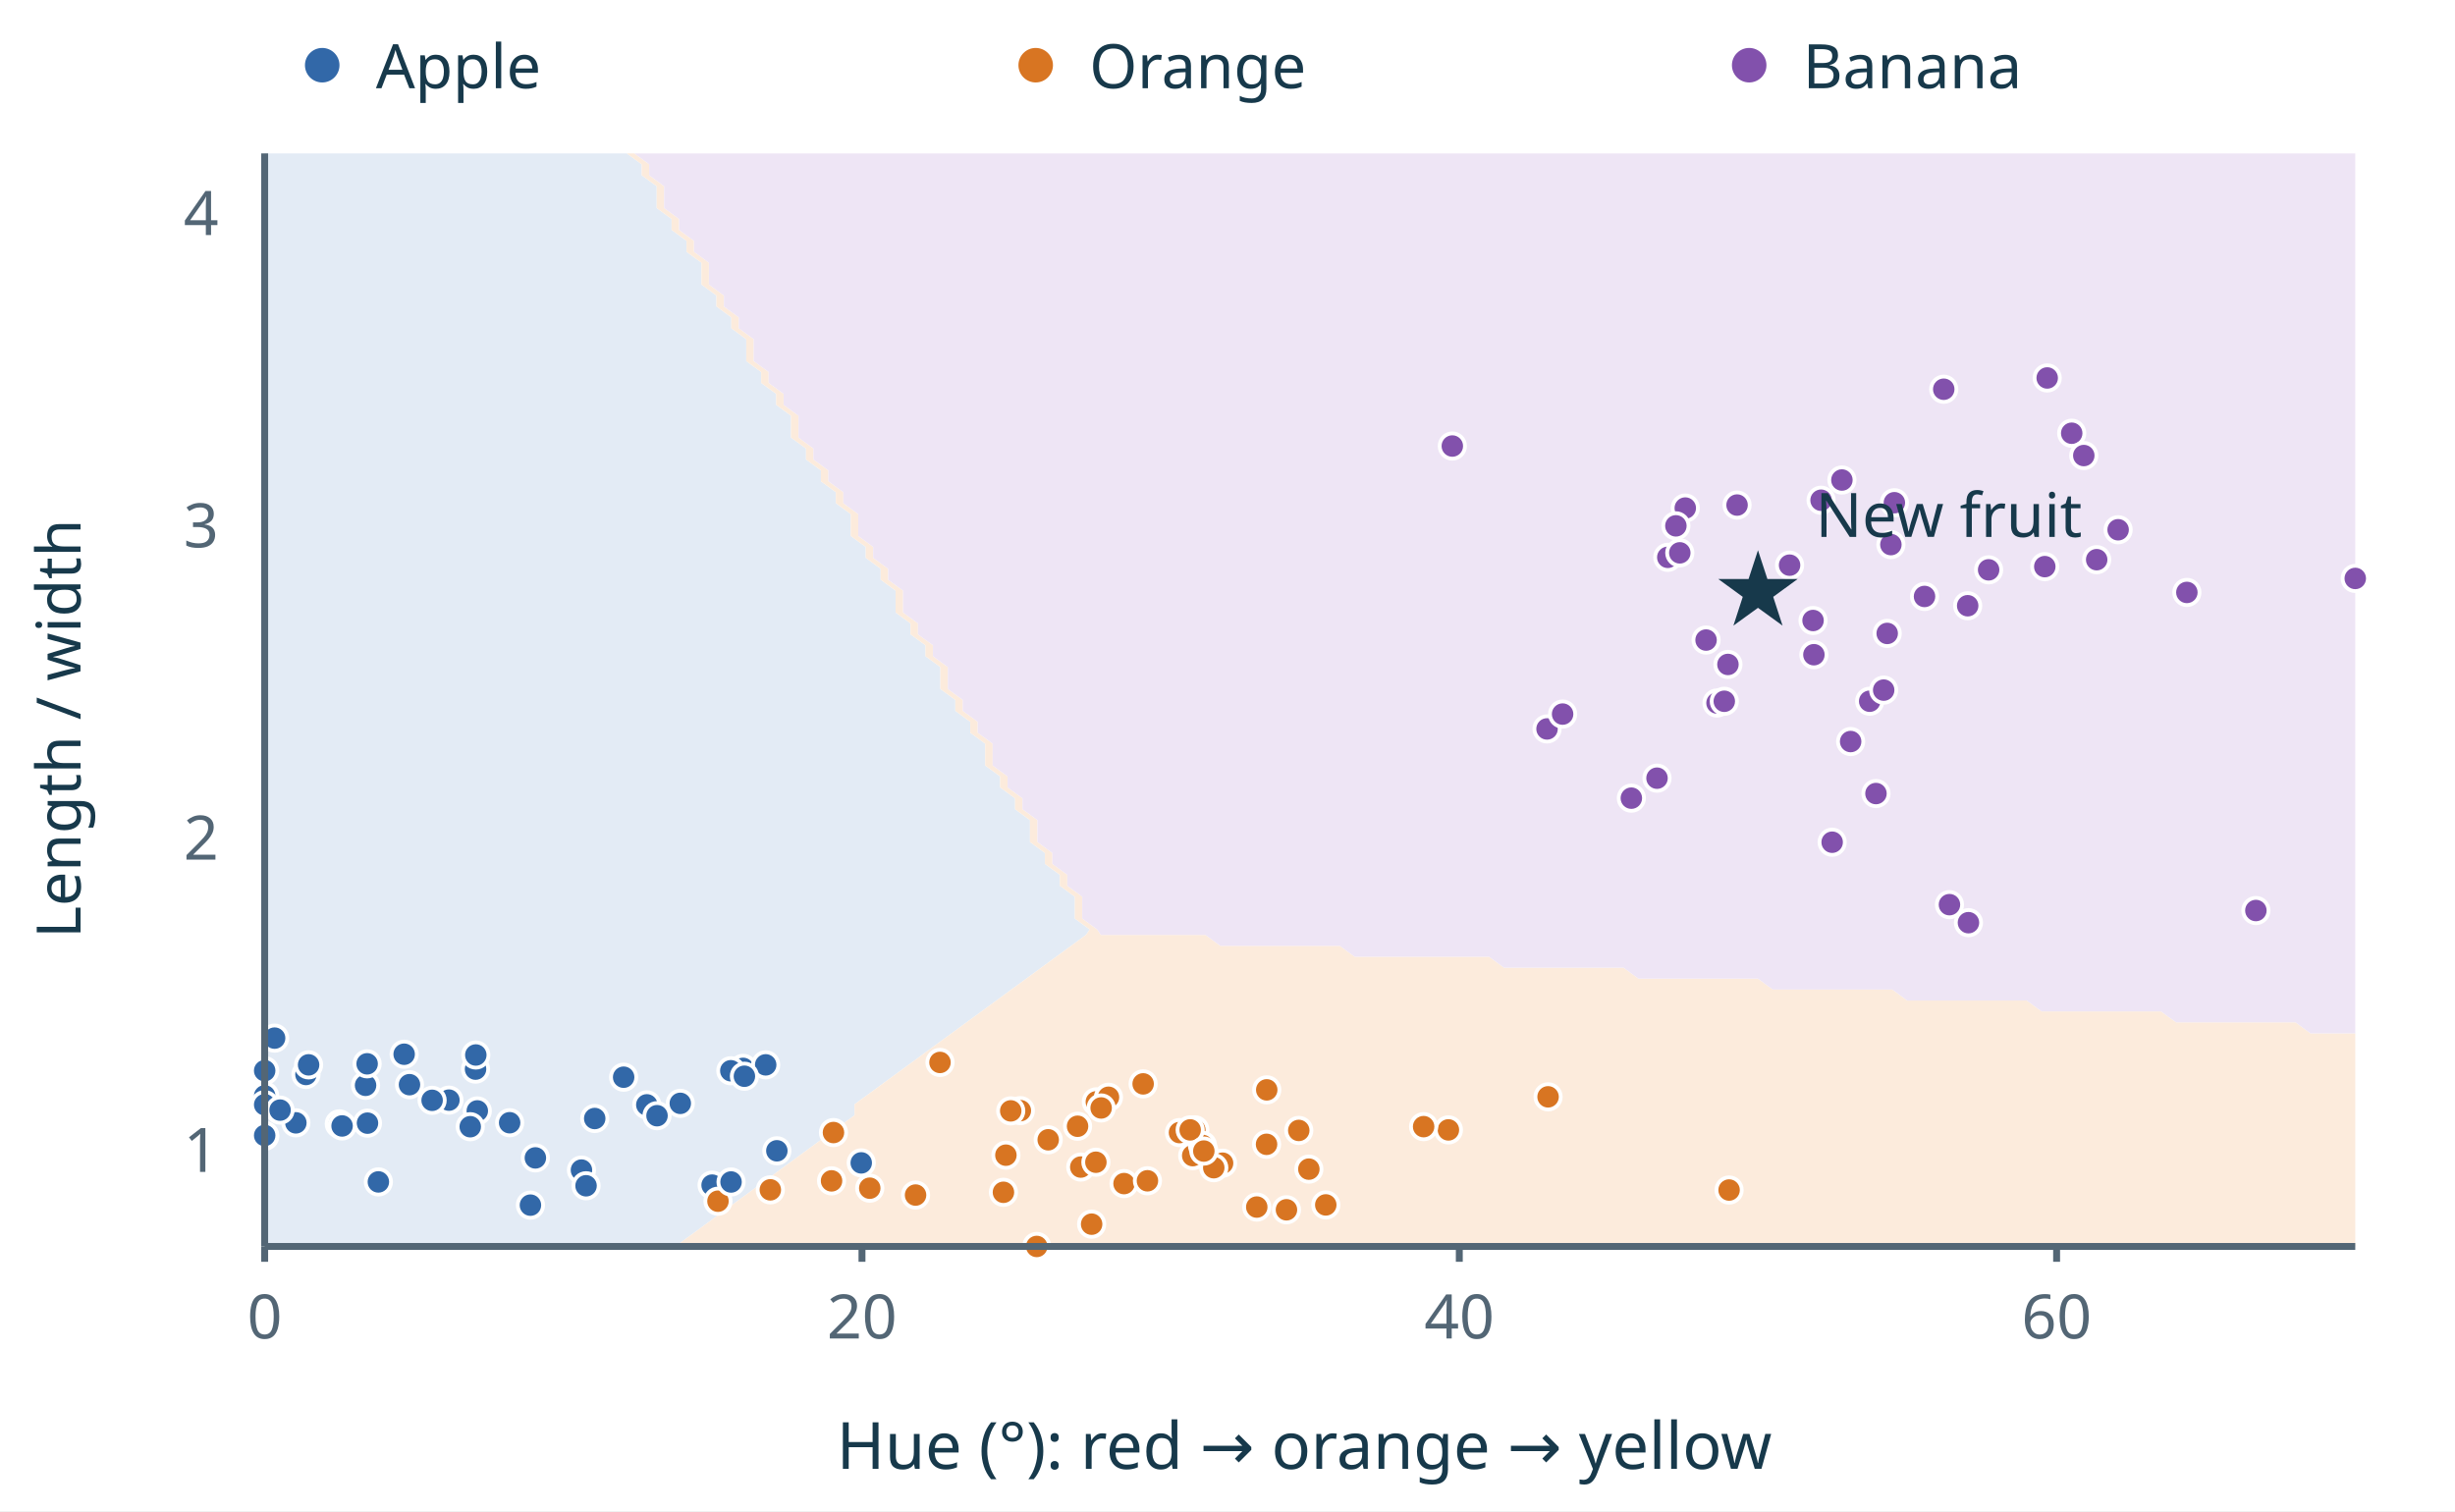
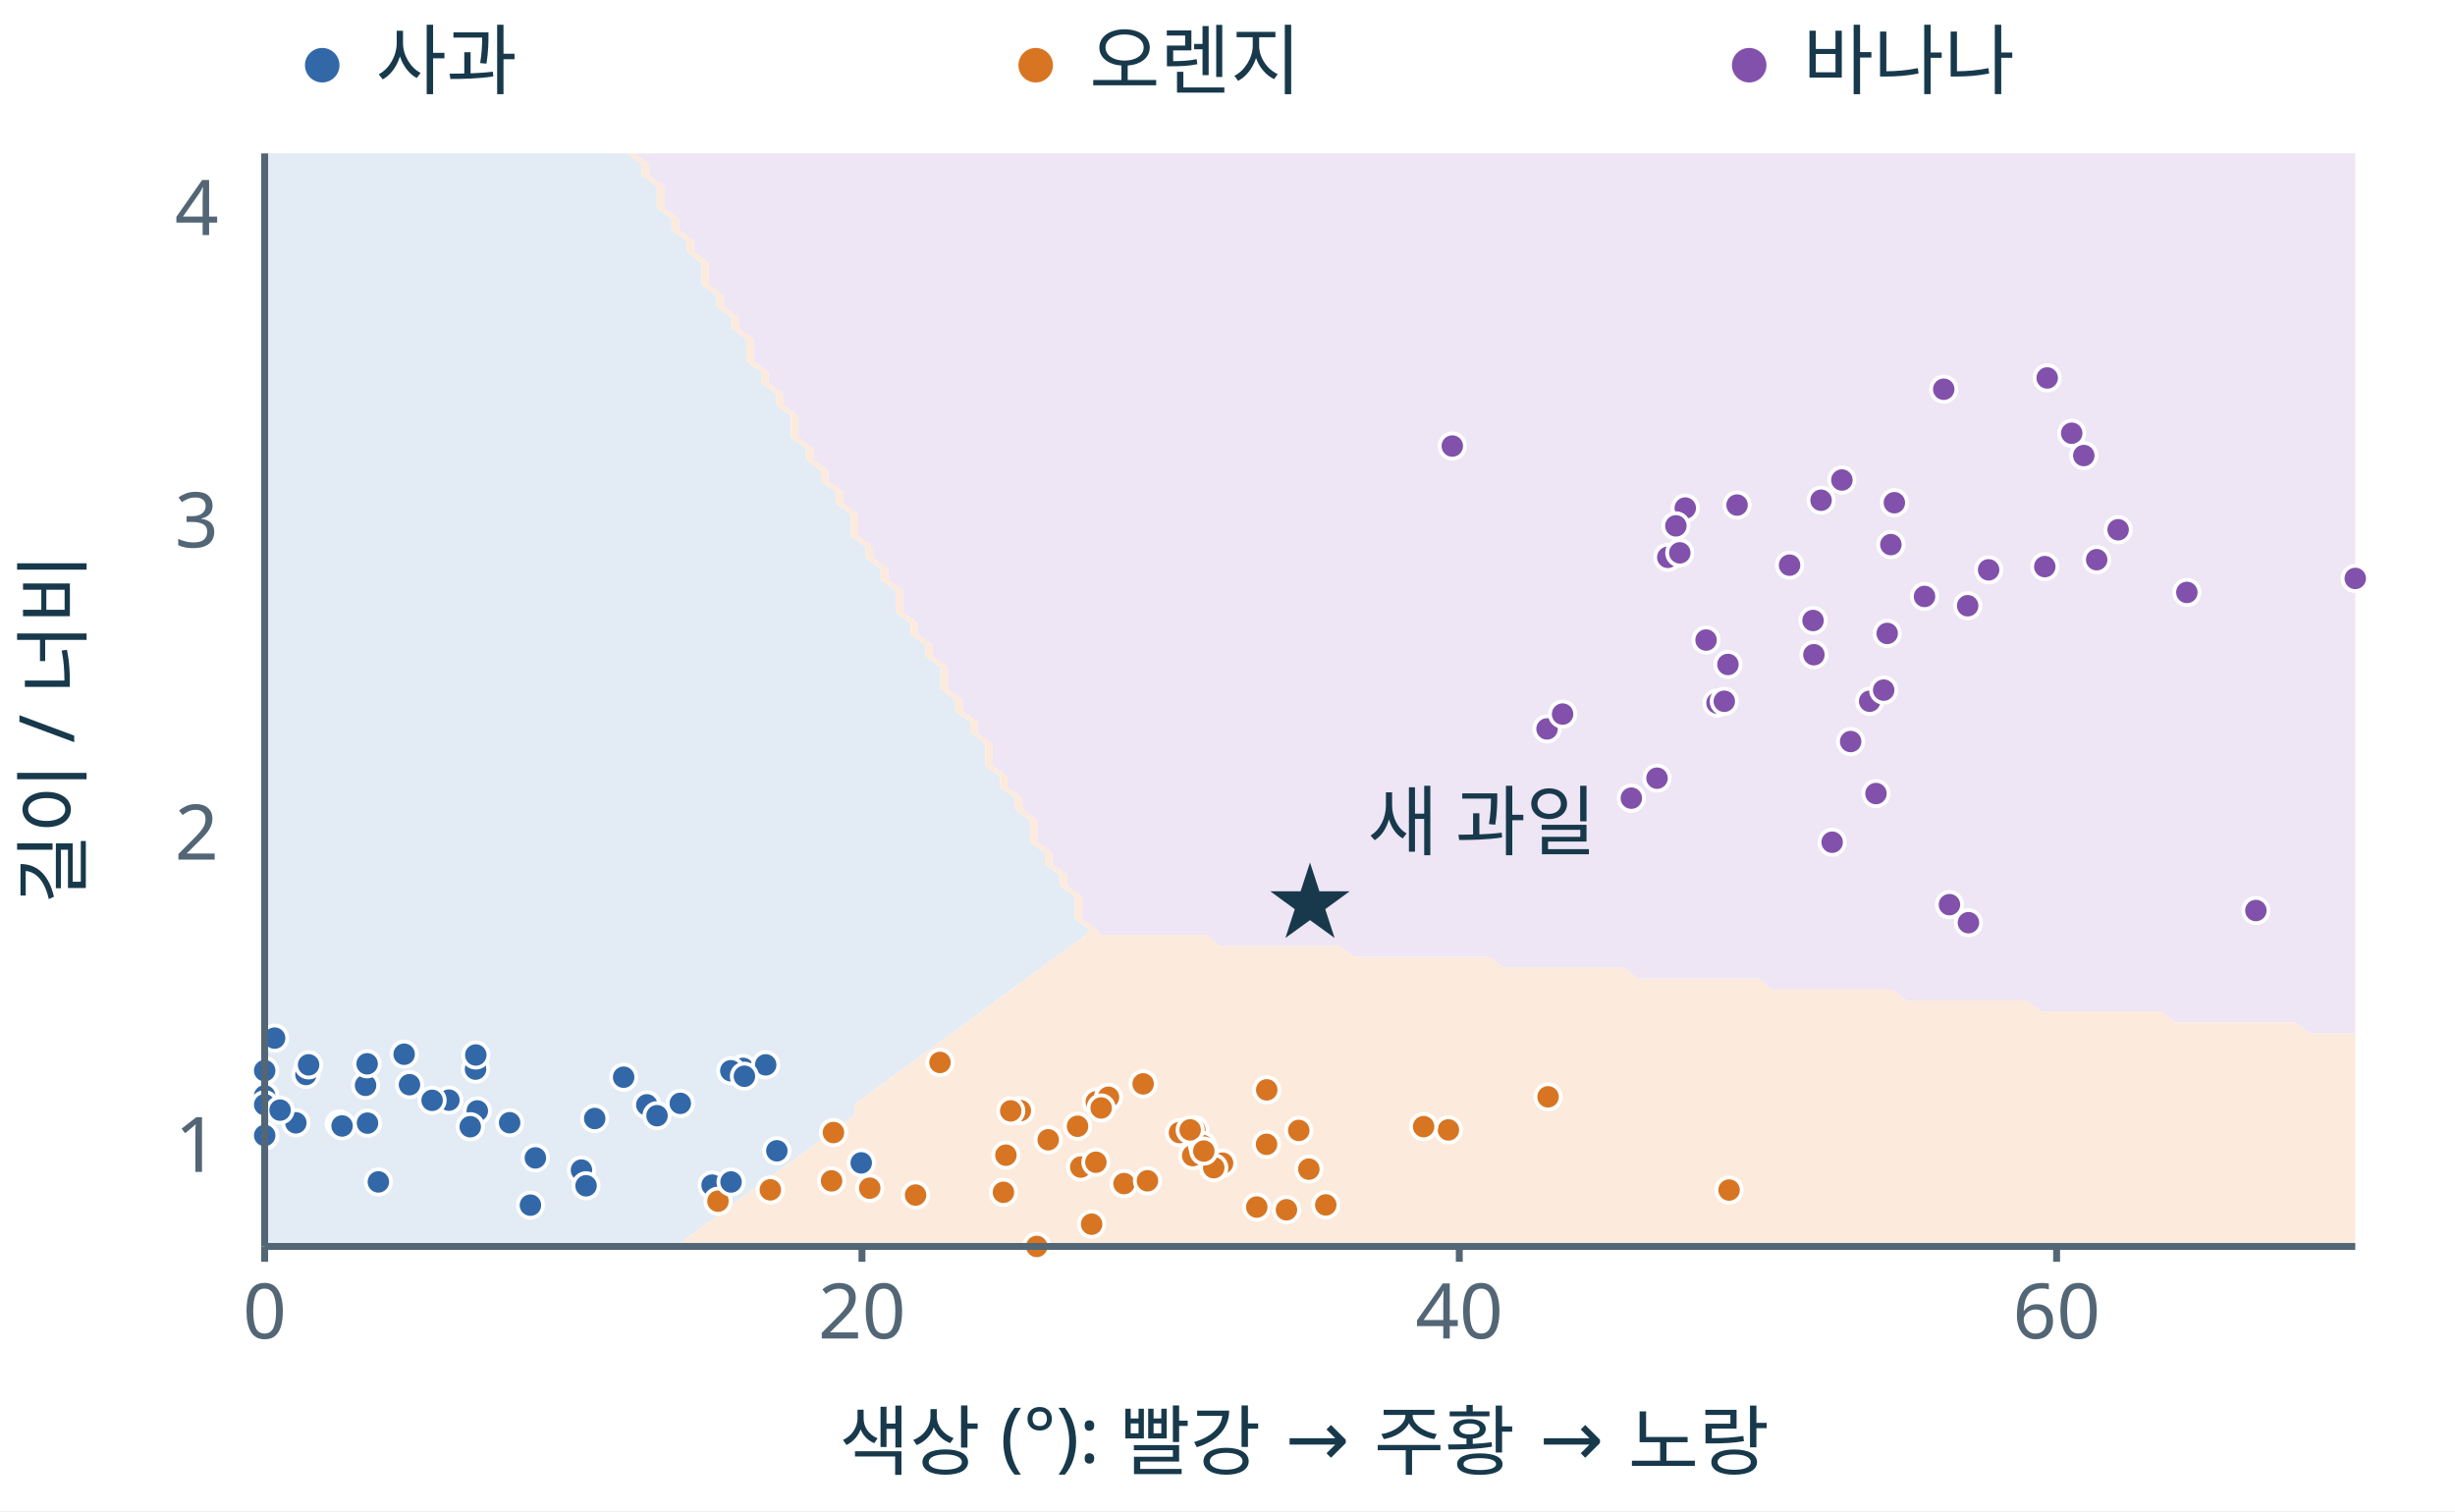
<svg xmlns="http://www.w3.org/2000/svg" width="640" height="394" viewBox="0 0 640 394">
-   <style>text{font-family:sans-serif;font-size:16px;fill:#17394b}</style>
+   <style>text{font-family:sans-serif;font-size:20px;fill:#17394b}</style>
  <defs>
    <marker id="arrow" markerWidth="7" markerHeight="7" refX="6" refY="3" orient="auto">
      <path d="M0 0L6 3L0 6" fill="none" stroke="#536675" />
    </marker>
  </defs>
  <rect width="640" height="394" fill="white" />
  <polygon points="72.89,325.00 76.79,325.00 80.68,325.00 84.57,325.00 88.46,325.00 92.36,325.00 96.25,325.00 100.14,325.00 104.04,325.00 107.93,325.00 111.82,325.00 115.71,325.00 119.61,325.00 123.50,325.00 127.39,325.00 131.29,325.00 135.18,325.00 139.07,325.00 142.96,325.00 146.86,325.00 150.75,325.00 154.64,325.00 158.54,325.00 162.43,325.00 166.32,325.00 170.21,325.00 174.11,325.00 176.05,325.00 178.00,323.57 179.95,322.15 181.89,320.73 183.84,319.30 185.79,317.88 187.73,316.45 189.68,315.02 191.62,313.60 193.57,312.18 195.52,310.75 197.46,309.32 199.41,307.90 201.36,306.48 203.30,305.05 205.25,303.62 207.20,302.20 209.14,300.77 211.09,299.35 213.04,297.92 214.98,296.50 216.93,295.07 218.88,293.65 220.82,292.23 222.77,290.80 222.77,287.95 224.71,286.52 226.66,285.10 228.61,283.68 230.55,282.25 232.50,280.82 234.45,279.40 236.39,277.98 238.34,276.55 240.29,275.12 242.23,273.70 244.18,272.27 246.12,270.85 248.07,269.43 250.02,268.00 251.96,266.57 253.91,265.15 255.86,263.72 257.80,262.30 259.75,260.88 261.70,259.45 263.64,258.02 265.59,256.60 267.54,255.17 269.48,253.75 271.43,252.32 273.38,250.90 275.32,249.47 277.27,248.05 279.21,246.62 281.16,245.20 283.11,243.77 284.08,242.35 283.11,241.64 280.19,239.50 280.19,236.65 280.19,233.80 279.21,233.09 276.29,230.95 276.29,228.10 275.32,227.39 272.40,225.25 272.40,222.40 271.43,221.69 268.51,219.55 268.51,216.70 268.51,213.85 267.54,213.14 264.62,211.00 264.62,208.15 263.64,207.44 260.72,205.30 260.72,202.45 259.75,201.74 256.83,199.60 256.83,196.75 256.83,193.90 255.86,193.19 252.94,191.05 252.94,188.20 251.96,187.49 249.04,185.35 249.04,182.50 248.07,181.79 245.15,179.65 245.15,176.80 245.15,173.95 244.18,173.24 241.26,171.10 241.26,168.25 240.29,167.54 237.37,165.40 237.37,162.55 236.39,161.84 233.47,159.70 233.47,156.85 233.47,154.00 232.50,153.29 229.58,151.15 229.58,148.30 228.61,147.59 225.69,145.45 225.69,142.60 224.71,141.89 221.79,139.75 221.79,136.90 221.79,134.05 220.82,133.34 217.90,131.20 217.90,128.35 216.93,127.64 214.01,125.50 214.01,122.65 213.04,121.94 210.12,119.80 210.12,116.95 209.14,116.24 206.22,114.10 206.22,111.25 206.22,108.40 205.25,107.69 202.33,105.55 202.33,102.70 201.36,101.99 198.44,99.85 198.44,97.00 197.46,96.29 194.54,94.15 194.54,91.30 194.54,88.45 193.57,87.74 190.65,85.60 190.65,82.75 189.68,82.04 186.76,79.90 186.76,77.05 185.79,76.34 182.87,74.20 182.87,71.35 182.87,68.50 181.89,67.79 178.97,65.65 178.97,62.80 178.00,62.09 175.08,59.95 175.08,57.10 174.11,56.39 171.19,54.25 171.19,51.40 171.19,48.55 170.21,47.84 167.29,45.70 167.29,42.85 166.32,42.14 163.40,40.00 162.43,40.00 158.54,40.00 154.64,40.00 150.75,40.00 146.86,40.00 142.96,40.00 139.07,40.00 135.18,40.00 131.29,40.00 127.39,40.00 123.50,40.00 119.61,40.00 115.71,40.00 111.82,40.00 107.93,40.00 104.04,40.00 100.14,40.00 96.25,40.00 92.36,40.00 88.46,40.00 84.57,40.00 80.68,40.00 76.79,40.00 72.89,40.00 69.00,40.00 69.00,42.85 69.00,45.70 69.00,48.55 69.00,51.40 69.00,54.25 69.00,57.10 69.00,59.95 69.00,62.80 69.00,65.65 69.00,68.50 69.00,71.35 69.00,74.20 69.00,77.05 69.00,79.90 69.00,82.75 69.00,85.60 69.00,88.45 69.00,91.30 69.00,94.15 69.00,97.00 69.00,99.85 69.00,102.70 69.00,105.55 69.00,108.40 69.00,111.25 69.00,114.10 69.00,116.95 69.00,119.80 69.00,122.65 69.00,125.50 69.00,128.35 69.00,131.20 69.00,134.05 69.00,136.90 69.00,139.75 69.00,142.60 69.00,145.45 69.00,148.30 69.00,151.15 69.00,154.00 69.00,156.85 69.00,159.70 69.00,162.55 69.00,165.40 69.00,168.25 69.00,171.10 69.00,173.95 69.00,176.80 69.00,179.65 69.00,182.50 69.00,185.35 69.00,188.20 69.00,191.05 69.00,193.90 69.00,196.75 69.00,199.60 69.00,202.45 69.00,205.30 69.00,208.15 69.00,211.00 69.00,213.85 69.00,216.70 69.00,219.55 69.00,222.40 69.00,225.25 69.00,228.10 69.00,230.95 69.00,233.80 69.00,236.65 69.00,239.50 69.00,242.35 69.00,245.20 69.00,248.05 69.00,250.90 69.00,253.75 69.00,256.60 69.00,259.45 69.00,262.30 69.00,265.15 69.00,268.00 69.00,270.85 69.00,273.70 69.00,276.55 69.00,279.40 69.00,282.25 69.00,285.10 69.00,287.95 69.00,290.80 69.00,293.65 69.00,296.50 69.00,299.35 69.00,302.20 69.00,305.05 69.00,307.90 69.00,310.75 69.00,313.60 69.00,316.45 69.00,319.30 69.00,322.15 69.00,325.00 72.89,325.00" fill="#e3ebf5" />
  <polygon points="178.00,325.00 181.89,325.00 185.79,325.00 189.68,325.00 193.57,325.00 197.46,325.00 201.36,325.00 205.25,325.00 209.14,325.00 213.04,325.00 216.93,325.00 220.82,325.00 224.71,325.00 228.61,325.00 232.50,325.00 236.39,325.00 240.29,325.00 244.18,325.00 248.07,325.00 251.96,325.00 255.86,325.00 259.75,325.00 263.64,325.00 267.54,325.00 271.43,325.00 275.32,325.00 279.21,325.00 283.11,325.00 287.00,325.00 290.89,325.00 294.79,325.00 298.68,325.00 302.57,325.00 306.46,325.00 310.36,325.00 314.25,325.00 318.14,325.00 322.04,325.00 325.93,325.00 329.82,325.00 333.71,325.00 337.61,325.00 341.50,325.00 345.39,325.00 349.29,325.00 353.18,325.00 357.07,325.00 360.96,325.00 364.86,325.00 368.75,325.00 372.64,325.00 376.54,325.00 380.43,325.00 384.32,325.00 388.21,325.00 392.11,325.00 396.00,325.00 399.89,325.00 403.79,325.00 407.68,325.00 411.57,325.00 415.46,325.00 419.36,325.00 423.25,325.00 427.14,325.00 431.04,325.00 434.93,325.00 438.82,325.00 442.71,325.00 446.61,325.00 450.50,325.00 454.39,325.00 458.29,325.00 462.18,325.00 466.07,325.00 469.96,325.00 473.86,325.00 477.75,325.00 481.64,325.00 485.54,325.00 489.43,325.00 493.32,325.00 497.21,325.00 501.11,325.00 505.00,325.00 508.89,325.00 512.79,325.00 516.68,325.00 520.57,325.00 524.46,325.00 528.36,325.00 532.25,325.00 536.14,325.00 540.04,325.00 543.93,325.00 547.82,325.00 551.71,325.00 555.61,325.00 559.50,325.00 563.39,325.00 567.29,325.00 571.18,325.00 575.07,325.00 578.96,325.00 582.86,325.00 586.75,325.00 590.64,325.00 594.54,325.00 598.43,325.00 602.32,325.00 606.21,325.00 610.11,325.00 614.00,325.00 614.00,322.15 614.00,319.30 614.00,316.45 614.00,313.60 614.00,310.75 614.00,307.90 614.00,305.05 614.00,302.20 614.00,299.35 614.00,296.50 614.00,293.65 614.00,290.80 614.00,287.95 614.00,285.10 614.00,282.25 614.00,279.40 614.00,276.55 614.00,273.70 614.00,270.85 614.00,269.43 610.11,269.43 606.21,269.43 602.32,269.43 600.38,268.00 598.43,266.57 594.54,266.57 590.64,266.57 586.75,266.57 582.86,266.57 578.96,266.57 575.07,266.57 571.18,266.57 567.29,266.57 565.34,265.15 563.39,263.72 559.50,263.72 555.61,263.72 551.71,263.72 547.82,263.72 543.93,263.72 540.04,263.72 536.14,263.72 532.25,263.72 530.30,262.30 528.36,260.88 524.46,260.88 520.57,260.88 516.68,260.88 512.79,260.88 508.89,260.88 505.00,260.88 501.11,260.88 497.21,260.88 495.27,259.45 493.32,258.02 489.43,258.02 485.54,258.02 481.64,258.02 477.75,258.02 473.86,258.02 469.96,258.02 466.07,258.02 462.18,258.02 460.23,256.60 458.29,255.17 454.39,255.17 450.50,255.17 446.61,255.17 442.71,255.17 438.82,255.17 434.93,255.17 431.04,255.17 427.14,255.17 425.20,253.75 423.25,252.32 419.36,252.32 415.46,252.32 411.57,252.32 407.68,252.32 403.79,252.32 399.89,252.32 396.00,252.32 392.11,252.32 390.16,250.90 388.21,249.47 384.32,249.47 380.43,249.47 376.54,249.47 372.64,249.47 368.75,249.47 364.86,249.47 360.96,249.47 357.07,249.47 353.18,249.47 351.23,248.05 349.29,246.62 345.39,246.62 341.50,246.62 337.61,246.62 333.71,246.62 329.82,246.62 325.93,246.62 322.04,246.62 318.14,246.62 316.20,245.20 314.25,243.77 310.36,243.77 306.46,243.77 302.57,243.77 298.68,243.77 294.79,243.77 290.89,243.77 287.00,243.77 286.03,242.35 283.11,240.21 282.13,239.50 282.13,236.65 282.13,233.80 279.21,231.66 278.24,230.95 278.24,228.10 275.32,225.96 274.35,225.25 274.35,222.40 271.43,220.26 270.46,219.55 270.46,216.70 270.46,213.85 267.54,211.71 266.56,211.00 266.56,208.15 263.64,206.01 262.67,205.30 262.67,202.45 259.75,200.31 258.78,199.60 258.78,196.75 258.78,193.90 255.86,191.76 254.88,191.05 254.88,188.20 251.96,186.06 250.99,185.35 250.99,182.50 248.07,180.36 247.10,179.65 247.10,176.80 247.10,173.95 244.18,171.81 243.21,171.10 243.21,168.25 240.29,166.11 239.31,165.40 239.31,162.55 236.39,160.41 235.42,159.70 235.42,156.85 235.42,154.00 232.50,151.86 231.53,151.15 231.53,148.30 228.61,146.16 227.63,145.45 227.63,142.60 224.71,140.46 223.74,139.75 223.74,136.90 223.74,134.05 220.82,131.91 219.85,131.20 219.85,128.35 216.93,126.21 215.96,125.50 215.96,122.65 213.04,120.51 212.06,119.80 212.06,116.95 209.14,114.81 208.17,114.10 208.17,111.25 208.17,108.40 205.25,106.26 204.28,105.55 204.28,102.70 201.36,100.56 200.38,99.85 200.38,97.00 197.46,94.86 196.49,94.15 196.49,91.30 196.49,88.45 193.57,86.31 192.60,85.60 192.60,82.75 189.68,80.61 188.71,79.90 188.71,77.05 185.79,74.91 184.81,74.20 184.81,71.35 184.81,68.50 181.89,66.36 180.92,65.65 180.92,62.80 178.00,60.66 177.03,59.95 177.03,57.10 174.11,54.96 173.13,54.25 173.13,51.40 173.13,48.55 170.21,46.41 169.24,45.70 169.24,42.85 166.32,40.71 165.35,40.00 163.40,40.00 166.32,42.14 167.29,42.85 167.29,45.70 170.21,47.84 171.19,48.55 171.19,51.40 171.19,54.25 174.11,56.39 175.08,57.10 175.08,59.95 178.00,62.09 178.97,62.80 178.97,65.65 181.89,67.79 182.87,68.50 182.87,71.35 182.87,74.20 185.79,76.34 186.76,77.05 186.76,79.90 189.68,82.04 190.65,82.75 190.65,85.60 193.57,87.74 194.54,88.45 194.54,91.30 194.54,94.15 197.46,96.29 198.44,97.00 198.44,99.85 201.36,101.99 202.33,102.70 202.33,105.55 205.25,107.69 206.22,108.40 206.22,111.25 206.22,114.10 209.14,116.24 210.12,116.95 210.12,119.80 213.04,121.94 214.01,122.65 214.01,125.50 216.93,127.64 217.90,128.35 217.90,131.20 220.82,133.34 221.79,134.05 221.79,136.90 221.79,139.75 224.71,141.89 225.69,142.60 225.69,145.45 228.61,147.59 229.58,148.30 229.58,151.15 232.50,153.29 233.47,154.00 233.47,156.85 233.47,159.70 236.39,161.84 237.37,162.55 237.37,165.40 240.29,167.54 241.26,168.25 241.26,171.10 244.18,173.24 245.15,173.95 245.15,176.80 245.15,179.65 248.07,181.79 249.04,182.50 249.04,185.35 251.96,187.49 252.94,188.20 252.94,191.05 255.86,193.19 256.83,193.90 256.83,196.75 256.83,199.60 259.75,201.74 260.72,202.45 260.72,205.30 263.64,207.44 264.62,208.15 264.62,211.00 267.54,213.14 268.51,213.85 268.51,216.70 268.51,219.55 271.43,221.69 272.40,222.40 272.40,225.25 275.32,227.39 276.29,228.10 276.29,230.95 279.21,233.09 280.19,233.80 280.19,236.65 280.19,239.50 283.11,241.64 284.08,242.35 283.11,243.77 281.16,245.20 279.21,246.62 277.27,248.05 275.32,249.47 273.38,250.90 271.43,252.32 269.48,253.75 267.54,255.17 265.59,256.60 263.64,258.02 261.70,259.45 259.75,260.88 257.80,262.30 255.86,263.72 253.91,265.15 251.96,266.57 250.02,268.00 248.07,269.43 246.12,270.85 244.18,272.27 242.23,273.70 240.29,275.12 238.34,276.55 236.39,277.98 234.45,279.40 232.50,280.82 230.55,282.25 228.61,283.68 226.66,285.10 224.71,286.52 222.77,287.95 222.77,290.80 220.82,292.23 218.88,293.65 216.93,295.07 214.98,296.50 213.04,297.92 211.09,299.35 209.14,300.77 207.20,302.20 205.25,303.62 203.30,305.05 201.36,306.48 199.41,307.90 197.46,309.32 195.52,310.75 193.57,312.18 191.62,313.60 189.68,315.02 187.73,316.45 185.79,317.88 183.84,319.30 181.89,320.73 179.95,322.15 178.00,323.57 176.05,325.00 178.00,325.00" fill="#fcebdc" />
  <polygon points="602.32,269.43 606.21,269.43 610.11,269.43 614.00,269.43 614.00,268.00 614.00,265.15 614.00,262.30 614.00,259.45 614.00,256.60 614.00,253.75 614.00,250.90 614.00,248.05 614.00,245.20 614.00,242.35 614.00,239.50 614.00,236.65 614.00,233.80 614.00,230.95 614.00,228.10 614.00,225.25 614.00,222.40 614.00,219.55 614.00,216.70 614.00,213.85 614.00,211.00 614.00,208.15 614.00,205.30 614.00,202.45 614.00,199.60 614.00,196.75 614.00,193.90 614.00,191.05 614.00,188.20 614.00,185.35 614.00,182.50 614.00,179.65 614.00,176.80 614.00,173.95 614.00,171.10 614.00,168.25 614.00,165.40 614.00,162.55 614.00,159.70 614.00,156.85 614.00,154.00 614.00,151.15 614.00,148.30 614.00,145.45 614.00,142.60 614.00,139.75 614.00,136.90 614.00,134.05 614.00,131.20 614.00,128.35 614.00,125.50 614.00,122.65 614.00,119.80 614.00,116.95 614.00,114.10 614.00,111.25 614.00,108.40 614.00,105.55 614.00,102.70 614.00,99.85 614.00,97.00 614.00,94.15 614.00,91.30 614.00,88.45 614.00,85.60 614.00,82.75 614.00,79.90 614.00,77.05 614.00,74.20 614.00,71.35 614.00,68.50 614.00,65.65 614.00,62.80 614.00,59.95 614.00,57.10 614.00,54.25 614.00,51.40 614.00,48.55 614.00,45.70 614.00,42.85 614.00,40.00 610.11,40.00 606.21,40.00 602.32,40.00 598.43,40.00 594.54,40.00 590.64,40.00 586.75,40.00 582.86,40.00 578.96,40.00 575.07,40.00 571.18,40.00 567.29,40.00 563.39,40.00 559.50,40.00 555.61,40.00 551.71,40.00 547.82,40.00 543.93,40.00 540.04,40.00 536.14,40.00 532.25,40.00 528.36,40.00 524.46,40.00 520.57,40.00 516.68,40.00 512.79,40.00 508.89,40.00 505.00,40.00 501.11,40.00 497.21,40.00 493.32,40.00 489.43,40.00 485.54,40.00 481.64,40.00 477.75,40.00 473.86,40.00 469.96,40.00 466.07,40.00 462.18,40.00 458.29,40.00 454.39,40.00 450.50,40.00 446.61,40.00 442.71,40.00 438.82,40.00 434.93,40.00 431.04,40.00 427.14,40.00 423.25,40.00 419.36,40.00 415.46,40.00 411.57,40.00 407.68,40.00 403.79,40.00 399.89,40.00 396.00,40.00 392.11,40.00 388.21,40.00 384.32,40.00 380.43,40.00 376.54,40.00 372.64,40.00 368.75,40.00 364.86,40.00 360.96,40.00 357.07,40.00 353.18,40.00 349.29,40.00 345.39,40.00 341.50,40.00 337.61,40.00 333.71,40.00 329.82,40.00 325.93,40.00 322.04,40.00 318.14,40.00 314.25,40.00 310.36,40.00 306.46,40.00 302.57,40.00 298.68,40.00 294.79,40.00 290.89,40.00 287.00,40.00 283.11,40.00 279.21,40.00 275.32,40.00 271.43,40.00 267.54,40.00 263.64,40.00 259.75,40.00 255.86,40.00 251.96,40.00 248.07,40.00 244.18,40.00 240.29,40.00 236.39,40.00 232.50,40.00 228.61,40.00 224.71,40.00 220.82,40.00 216.93,40.00 213.04,40.00 209.14,40.00 205.25,40.00 201.36,40.00 197.46,40.00 193.57,40.00 189.68,40.00 185.79,40.00 181.89,40.00 178.00,40.00 174.11,40.00 170.21,40.00 166.32,40.00 165.35,40.00 166.32,40.71 169.24,42.85 169.24,45.70 170.21,46.41 173.13,48.55 173.13,51.40 173.13,54.25 174.11,54.96 177.03,57.10 177.03,59.95 178.00,60.66 180.92,62.80 180.92,65.65 181.89,66.36 184.81,68.50 184.81,71.35 184.81,74.20 185.79,74.91 188.71,77.05 188.71,79.90 189.68,80.61 192.60,82.75 192.60,85.60 193.57,86.31 196.49,88.45 196.49,91.30 196.49,94.15 197.46,94.86 200.38,97.00 200.38,99.85 201.36,100.56 204.28,102.70 204.28,105.55 205.25,106.26 208.17,108.40 208.17,111.25 208.17,114.10 209.14,114.81 212.06,116.95 212.06,119.80 213.04,120.51 215.96,122.65 215.96,125.50 216.93,126.21 219.85,128.35 219.85,131.20 220.82,131.91 223.74,134.05 223.74,136.90 223.74,139.75 224.71,140.46 227.63,142.60 227.63,145.45 228.61,146.16 231.53,148.30 231.53,151.15 232.50,151.86 235.42,154.00 235.42,156.85 235.42,159.70 236.39,160.41 239.31,162.55 239.31,165.40 240.29,166.11 243.21,168.25 243.21,171.10 244.18,171.81 247.10,173.95 247.10,176.80 247.10,179.65 248.07,180.36 250.99,182.50 250.99,185.35 251.96,186.06 254.88,188.20 254.88,191.05 255.86,191.76 258.78,193.90 258.78,196.75 258.78,199.60 259.75,200.31 262.67,202.45 262.67,205.30 263.64,206.01 266.56,208.15 266.56,211.00 267.54,211.71 270.46,213.85 270.46,216.70 270.46,219.55 271.43,220.26 274.35,222.40 274.35,225.25 275.32,225.96 278.24,228.10 278.24,230.95 279.21,231.66 282.13,233.80 282.13,236.65 282.13,239.50 283.11,240.21 286.03,242.35 287.00,243.77 290.89,243.77 294.79,243.77 298.68,243.77 302.57,243.77 306.46,243.77 310.36,243.77 314.25,243.77 316.20,245.20 318.14,246.62 322.04,246.62 325.93,246.62 329.82,246.62 333.71,246.62 337.61,246.62 341.50,246.62 345.39,246.62 349.29,246.62 351.23,248.05 353.18,249.47 357.07,249.47 360.96,249.47 364.86,249.47 368.75,249.47 372.64,249.47 376.54,249.47 380.43,249.47 384.32,249.47 388.21,249.47 390.16,250.90 392.11,252.32 396.00,252.32 399.89,252.32 403.79,252.32 407.68,252.32 411.57,252.32 415.46,252.32 419.36,252.32 423.25,252.32 425.20,253.75 427.14,255.17 431.04,255.17 434.93,255.17 438.82,255.17 442.71,255.17 446.61,255.17 450.50,255.17 454.39,255.17 458.29,255.17 460.23,256.60 462.18,258.02 466.07,258.02 469.96,258.02 473.86,258.02 477.75,258.02 481.64,258.02 485.54,258.02 489.43,258.02 493.32,258.02 495.27,259.45 497.21,260.88 501.11,260.88 505.00,260.88 508.89,260.88 512.79,260.88 516.68,260.88 520.57,260.88 524.46,260.88 528.36,260.88 530.30,262.30 532.25,263.72 536.14,263.72 540.04,263.72 543.93,263.72 547.82,263.72 551.71,263.72 555.61,263.72 559.50,263.72 563.39,263.72 565.34,265.15 567.29,266.57 571.18,266.57 575.07,266.57 578.96,266.57 582.86,266.57 586.75,266.57 590.64,266.57 594.54,266.57 598.43,266.57 600.38,268.00 602.32,269.43" fill="#eee5f5" />
  <circle cx="84.00" cy="17.00" r="5" fill="#3268a8" stroke="white" stroke-width="1" />
-   <text x="98" y="23" text-anchor="start" style="font-size:16px;fill:#17394b">Apple</text>
+   <text x="98" y="23" text-anchor="start" style="font-size:20px;fill:#17394b">사과</text>
  <circle cx="270.00" cy="17.00" r="5" fill="#d87522" stroke="white" stroke-width="1" />
-   <text x="284" y="23" text-anchor="start" style="font-size:16px;fill:#17394b">Orange</text>
+   <text x="284" y="23" text-anchor="start" style="font-size:20px;fill:#17394b">오렌지</text>
  <circle cx="456.00" cy="17.00" r="5" fill="#8251ac" stroke="white" stroke-width="1" />
-   <text x="470" y="23" text-anchor="start" style="font-size:16px;fill:#17394b">Banana</text>
+   <text x="470" y="23" text-anchor="start" style="font-size:20px;fill:#17394b">바나나</text>
  <circle cx="466.53" cy="147.36" r="3.3" fill="#8251ac" stroke="white" stroke-width="1" />
  <circle cx="452.84" cy="131.69" r="3.3" fill="#8251ac" stroke="white" stroke-width="1" />
  <circle cx="518.42" cy="148.58" r="3.3" fill="#8251ac" stroke="white" stroke-width="1" />
  <circle cx="477.63" cy="219.60" r="3.3" fill="#8251ac" stroke="white" stroke-width="1" />
  <circle cx="472.87" cy="170.71" r="3.3" fill="#8251ac" stroke="white" stroke-width="1" />
  <circle cx="69.00" cy="285.73" r="3.3" fill="#3268a8" stroke="white" stroke-width="1" />
  <circle cx="434.78" cy="145.32" r="3.3" fill="#8251ac" stroke="white" stroke-width="1" />
  <circle cx="552.18" cy="138.13" r="3.3" fill="#8251ac" stroke="white" stroke-width="1" />
  <circle cx="88.45" cy="293.04" r="3.3" fill="#3268a8" stroke="white" stroke-width="1" />
  <circle cx="614.00" cy="150.82" r="3.3" fill="#8251ac" stroke="white" stroke-width="1" />
  <circle cx="474.74" cy="130.43" r="3.3" fill="#8251ac" stroke="white" stroke-width="1" />
  <circle cx="482.45" cy="193.35" r="3.3" fill="#8251ac" stroke="white" stroke-width="1" />
  <circle cx="193.72" cy="278.57" r="3.3" fill="#3268a8" stroke="white" stroke-width="1" />
  <circle cx="487.41" cy="182.84" r="3.3" fill="#8251ac" stroke="white" stroke-width="1" />
  <circle cx="124.43" cy="289.66" r="3.3" fill="#3268a8" stroke="white" stroke-width="1" />
  <circle cx="77.13" cy="292.77" r="3.3" fill="#3268a8" stroke="white" stroke-width="1" />
  <circle cx="378.61" cy="116.30" r="3.3" fill="#8251ac" stroke="white" stroke-width="1" />
  <circle cx="480.17" cy="125.16" r="3.3" fill="#8251ac" stroke="white" stroke-width="1" />
  <circle cx="338.58" cy="294.75" r="3.3" fill="#d87522" stroke="white" stroke-width="1" />
  <circle cx="330.23" cy="284.17" r="3.3" fill="#d87522" stroke="white" stroke-width="1" />
  <circle cx="403.30" cy="190.06" r="3.3" fill="#8251ac" stroke="white" stroke-width="1" />
  <circle cx="493.85" cy="131.08" r="3.3" fill="#8251ac" stroke="white" stroke-width="1" />
  <circle cx="407.36" cy="186.19" r="3.3" fill="#8251ac" stroke="white" stroke-width="1" />
  <circle cx="71.59" cy="270.68" r="3.3" fill="#3268a8" stroke="white" stroke-width="1" />
  <circle cx="489.05" cy="206.91" r="3.3" fill="#8251ac" stroke="white" stroke-width="1" />
  <circle cx="425.28" cy="208.11" r="3.3" fill="#8251ac" stroke="white" stroke-width="1" />
  <circle cx="318.72" cy="303.29" r="3.3" fill="#d87522" stroke="white" stroke-width="1" />
  <circle cx="341.21" cy="304.84" r="3.3" fill="#d87522" stroke="white" stroke-width="1" />
  <circle cx="540.08" cy="112.96" r="3.3" fill="#8251ac" stroke="white" stroke-width="1" />
  <circle cx="335.37" cy="315.44" r="3.3" fill="#d87522" stroke="white" stroke-width="1" />
  <circle cx="330.18" cy="298.37" r="3.3" fill="#d87522" stroke="white" stroke-width="1" />
  <circle cx="513.16" cy="240.58" r="3.3" fill="#8251ac" stroke="white" stroke-width="1" />
  <circle cx="447.61" cy="183.30" r="3.3" fill="#8251ac" stroke="white" stroke-width="1" />
  <circle cx="79.76" cy="280.16" r="3.3" fill="#3268a8" stroke="white" stroke-width="1" />
  <circle cx="543.23" cy="118.78" r="3.3" fill="#8251ac" stroke="white" stroke-width="1" />
  <circle cx="200.82" cy="310.24" r="3.3" fill="#d87522" stroke="white" stroke-width="1" />
  <circle cx="310.93" cy="301.32" r="3.3" fill="#d87522" stroke="white" stroke-width="1" />
  <circle cx="185.64" cy="309.01" r="3.3" fill="#3268a8" stroke="white" stroke-width="1" />
  <circle cx="155.04" cy="291.64" r="3.3" fill="#3268a8" stroke="white" stroke-width="1" />
  <circle cx="266.00" cy="289.59" r="3.3" fill="#d87522" stroke="white" stroke-width="1" />
  <circle cx="138.28" cy="314.23" r="3.3" fill="#3268a8" stroke="white" stroke-width="1" />
  <circle cx="311.49" cy="294.60" r="3.3" fill="#d87522" stroke="white" stroke-width="1" />
  <circle cx="151.58" cy="305.09" r="3.3" fill="#3268a8" stroke="white" stroke-width="1" />
  <circle cx="95.30" cy="282.99" r="3.3" fill="#3268a8" stroke="white" stroke-width="1" />
  <circle cx="450.76" cy="310.29" r="3.3" fill="#d87522" stroke="white" stroke-width="1" />
  <circle cx="187.17" cy="313.20" r="3.3" fill="#d87522" stroke="white" stroke-width="1" />
  <circle cx="261.59" cy="310.88" r="3.3" fill="#d87522" stroke="white" stroke-width="1" />
  <circle cx="491.06" cy="179.94" r="3.3" fill="#8251ac" stroke="white" stroke-width="1" />
  <circle cx="293.03" cy="308.61" r="3.3" fill="#d87522" stroke="white" stroke-width="1" />
  <circle cx="439.34" cy="132.47" r="3.3" fill="#8251ac" stroke="white" stroke-width="1" />
  <circle cx="152.78" cy="309.18" r="3.3" fill="#3268a8" stroke="white" stroke-width="1" />
  <circle cx="216.78" cy="307.90" r="3.3" fill="#d87522" stroke="white" stroke-width="1" />
  <circle cx="95.71" cy="277.38" r="3.3" fill="#3268a8" stroke="white" stroke-width="1" />
  <circle cx="512.96" cy="157.94" r="3.3" fill="#8251ac" stroke="white" stroke-width="1" />
  <circle cx="190.58" cy="308.19" r="3.3" fill="#3268a8" stroke="white" stroke-width="1" />
  <circle cx="444.76" cy="166.89" r="3.3" fill="#8251ac" stroke="white" stroke-width="1" />
  <circle cx="345.62" cy="314.17" r="3.3" fill="#d87522" stroke="white" stroke-width="1" />
  <circle cx="450.46" cy="173.25" r="3.3" fill="#8251ac" stroke="white" stroke-width="1" />
  <circle cx="117.03" cy="286.85" r="3.3" fill="#3268a8" stroke="white" stroke-width="1" />
  <circle cx="588.09" cy="237.41" r="3.3" fill="#8251ac" stroke="white" stroke-width="1" />
  <circle cx="491.98" cy="165.16" r="3.3" fill="#8251ac" stroke="white" stroke-width="1" />
  <circle cx="437.91" cy="144.15" r="3.3" fill="#8251ac" stroke="white" stroke-width="1" />
  <circle cx="546.59" cy="145.93" r="3.3" fill="#8251ac" stroke="white" stroke-width="1" />
  <circle cx="403.57" cy="285.99" r="3.3" fill="#d87522" stroke="white" stroke-width="1" />
  <circle cx="95.80" cy="292.85" r="3.3" fill="#3268a8" stroke="white" stroke-width="1" />
  <circle cx="377.59" cy="294.61" r="3.3" fill="#d87522" stroke="white" stroke-width="1" />
  <circle cx="199.61" cy="277.65" r="3.3" fill="#3268a8" stroke="white" stroke-width="1" />
  <circle cx="105.36" cy="274.88" r="3.3" fill="#3268a8" stroke="white" stroke-width="1" />
  <circle cx="262.23" cy="301.20" r="3.3" fill="#d87522" stroke="white" stroke-width="1" />
  <circle cx="69.00" cy="288.04" r="3.3" fill="#3268a8" stroke="white" stroke-width="1" />
  <circle cx="80.45" cy="277.65" r="3.3" fill="#3268a8" stroke="white" stroke-width="1" />
  <circle cx="280.91" cy="293.66" r="3.3" fill="#d87522" stroke="white" stroke-width="1" />
  <circle cx="508.21" cy="235.88" r="3.3" fill="#8251ac" stroke="white" stroke-width="1" />
  <circle cx="506.72" cy="101.49" r="3.3" fill="#8251ac" stroke="white" stroke-width="1" />
  <circle cx="298.01" cy="282.61" r="3.3" fill="#d87522" stroke="white" stroke-width="1" />
  <circle cx="533.06" cy="147.74" r="3.3" fill="#8251ac" stroke="white" stroke-width="1" />
  <circle cx="190.52" cy="279.19" r="3.3" fill="#3268a8" stroke="white" stroke-width="1" />
  <circle cx="69.00" cy="296.28" r="3.3" fill="#3268a8" stroke="white" stroke-width="1" />
  <circle cx="162.58" cy="280.87" r="3.3" fill="#3268a8" stroke="white" stroke-width="1" />
  <circle cx="371.13" cy="293.76" r="3.3" fill="#d87522" stroke="white" stroke-width="1" />
  <circle cx="73.01" cy="289.45" r="3.3" fill="#3268a8" stroke="white" stroke-width="1" />
  <circle cx="226.74" cy="309.81" r="3.3" fill="#d87522" stroke="white" stroke-width="1" />
  <circle cx="327.63" cy="314.73" r="3.3" fill="#d87522" stroke="white" stroke-width="1" />
  <circle cx="98.64" cy="308.17" r="3.3" fill="#3268a8" stroke="white" stroke-width="1" />
  <circle cx="307.48" cy="295.31" r="3.3" fill="#d87522" stroke="white" stroke-width="1" />
  <circle cx="122.59" cy="293.78" r="3.3" fill="#3268a8" stroke="white" stroke-width="1" />
  <circle cx="313.48" cy="298.66" r="3.3" fill="#d87522" stroke="white" stroke-width="1" />
  <circle cx="281.75" cy="304.30" r="3.3" fill="#d87522" stroke="white" stroke-width="1" />
  <circle cx="472.65" cy="161.79" r="3.3" fill="#8251ac" stroke="white" stroke-width="1" />
  <circle cx="310.27" cy="294.61" r="3.3" fill="#d87522" stroke="white" stroke-width="1" />
  <circle cx="285.81" cy="287.29" r="3.3" fill="#d87522" stroke="white" stroke-width="1" />
  <circle cx="238.68" cy="311.60" r="3.3" fill="#d87522" stroke="white" stroke-width="1" />
  <circle cx="106.75" cy="282.82" r="3.3" fill="#3268a8" stroke="white" stroke-width="1" />
  <circle cx="123.97" cy="278.76" r="3.3" fill="#3268a8" stroke="white" stroke-width="1" />
  <circle cx="217.28" cy="295.30" r="3.3" fill="#d87522" stroke="white" stroke-width="1" />
  <circle cx="570.10" cy="154.47" r="3.3" fill="#8251ac" stroke="white" stroke-width="1" />
  <circle cx="284.58" cy="319.19" r="3.3" fill="#d87522" stroke="white" stroke-width="1" />
  <circle cx="288.97" cy="286.10" r="3.3" fill="#d87522" stroke="white" stroke-width="1" />
  <circle cx="89.18" cy="293.58" r="3.3" fill="#3268a8" stroke="white" stroke-width="1" />
  <circle cx="69.00" cy="296.06" r="3.3" fill="#3268a8" stroke="white" stroke-width="1" />
  <circle cx="168.62" cy="288.08" r="3.3" fill="#3268a8" stroke="white" stroke-width="1" />
  <circle cx="112.65" cy="286.90" r="3.3" fill="#3268a8" stroke="white" stroke-width="1" />
  <circle cx="299.13" cy="307.88" r="3.3" fill="#d87522" stroke="white" stroke-width="1" />
  <circle cx="245.05" cy="277.02" r="3.3" fill="#d87522" stroke="white" stroke-width="1" />
  <circle cx="224.52" cy="303.21" r="3.3" fill="#3268a8" stroke="white" stroke-width="1" />
  <circle cx="132.86" cy="292.74" r="3.3" fill="#3268a8" stroke="white" stroke-width="1" />
  <circle cx="69.00" cy="279.17" r="3.3" fill="#3268a8" stroke="white" stroke-width="1" />
  <circle cx="533.69" cy="98.55" r="3.3" fill="#8251ac" stroke="white" stroke-width="1" />
  <circle cx="287.06" cy="288.89" r="3.3" fill="#d87522" stroke="white" stroke-width="1" />
  <circle cx="285.69" cy="303.04" r="3.3" fill="#d87522" stroke="white" stroke-width="1" />
  <circle cx="139.57" cy="301.91" r="3.3" fill="#3268a8" stroke="white" stroke-width="1" />
  <circle cx="171.28" cy="290.91" r="3.3" fill="#3268a8" stroke="white" stroke-width="1" />
  <circle cx="273.26" cy="297.19" r="3.3" fill="#d87522" stroke="white" stroke-width="1" />
  <circle cx="316.42" cy="304.47" r="3.3" fill="#d87522" stroke="white" stroke-width="1" />
  <circle cx="202.52" cy="300.06" r="3.3" fill="#3268a8" stroke="white" stroke-width="1" />
  <circle cx="194.06" cy="280.62" r="3.3" fill="#3268a8" stroke="white" stroke-width="1" />
  <circle cx="124.04" cy="275.08" r="3.3" fill="#3268a8" stroke="white" stroke-width="1" />
  <circle cx="501.71" cy="155.52" r="3.3" fill="#8251ac" stroke="white" stroke-width="1" />
  <circle cx="270.27" cy="325.00" r="3.3" fill="#d87522" stroke="white" stroke-width="1" />
  <circle cx="449.51" cy="182.85" r="3.3" fill="#8251ac" stroke="white" stroke-width="1" />
  <circle cx="177.35" cy="287.69" r="3.3" fill="#3268a8" stroke="white" stroke-width="1" />
  <circle cx="313.83" cy="300.13" r="3.3" fill="#d87522" stroke="white" stroke-width="1" />
  <circle cx="431.97" cy="202.90" r="3.3" fill="#8251ac" stroke="white" stroke-width="1" />
  <circle cx="263.49" cy="289.65" r="3.3" fill="#d87522" stroke="white" stroke-width="1" />
  <circle cx="436.89" cy="137.11" r="3.3" fill="#8251ac" stroke="white" stroke-width="1" />
  <circle cx="492.94" cy="142.00" r="3.3" fill="#8251ac" stroke="white" stroke-width="1" />
  <line x1="69" y1="325" x2="614" y2="325" stroke="#536675" stroke-width="1.8" stroke-dasharray="" />
  <line x1="69" y1="40" x2="69" y2="325" stroke="#536675" stroke-width="1.8" stroke-dasharray="" />
  <line x1="69.0" y1="325" x2="69.0" y2="329" stroke="#536675" stroke-width="1.8" stroke-dasharray="" />
-   <text x="69.0" y="349" text-anchor="middle" style="font-size:16px;fill:#536675">0</text>
+   <text x="69.0" y="349" text-anchor="middle" style="font-size:20px;fill:#536675">0</text>
  <line x1="224.714" y1="325" x2="224.714" y2="329" stroke="#536675" stroke-width="1.8" stroke-dasharray="" />
-   <text x="224.714" y="349" text-anchor="middle" style="font-size:16px;fill:#536675">20</text>
+   <text x="224.714" y="349" text-anchor="middle" style="font-size:20px;fill:#536675">20</text>
  <line x1="380.429" y1="325" x2="380.429" y2="329" stroke="#536675" stroke-width="1.8" stroke-dasharray="" />
-   <text x="380.429" y="349" text-anchor="middle" style="font-size:16px;fill:#536675">40</text>
+   <text x="380.429" y="349" text-anchor="middle" style="font-size:20px;fill:#536675">40</text>
  <line x1="536.143" y1="325" x2="536.143" y2="329" stroke="#536675" stroke-width="1.8" stroke-dasharray="" />
-   <text x="536.143" y="349" text-anchor="middle" style="font-size:16px;fill:#536675">60</text>
-   <text x="57" y="305.571" text-anchor="end" style="font-size:16px;fill:#536675">1</text>
-   <text x="57" y="224.143" text-anchor="end" style="font-size:16px;fill:#536675">2</text>
-   <text x="57" y="142.714" text-anchor="end" style="font-size:16px;fill:#536675">3</text>
-   <text x="57" y="61.286" text-anchor="end" style="font-size:16px;fill:#536675">4</text>
-   <text x="340" y="383" text-anchor="middle" style="font-size:17px;fill:#17394b">Hue (°): red → orange → yellow</text>
-   <text transform="translate(21 190) rotate(-90)" text-anchor="middle">Length / width</text>
-   <text x="458.286" y="163" text-anchor="middle" style="font-size:27px;fill:#17394b">★</text>
-   <text x="473.286" y="140" text-anchor="start" style="font-size:16px;fill:#17394b">New fruit</text>
+   <text x="536.143" y="349" text-anchor="middle" style="font-size:20px;fill:#536675">60</text>
+   <text x="57" y="305.571" text-anchor="end" style="font-size:20px;fill:#536675">1</text>
+   <text x="57" y="224.143" text-anchor="end" style="font-size:20px;fill:#536675">2</text>
+   <text x="57" y="142.714" text-anchor="end" style="font-size:20px;fill:#536675">3</text>
+   <text x="57" y="61.286" text-anchor="end" style="font-size:20px;fill:#536675">4</text>
+   <text x="340" y="383" text-anchor="middle" style="font-size:20px;fill:#17394b">색상 (°): 빨강 → 주황 → 노랑</text>
+   <text transform="translate(21 190) rotate(-90)" text-anchor="middle">길이 / 너비</text>
+   <text x="341.5" y="244.429" text-anchor="middle" style="font-size:27px;fill:#17394b">★</text>
+   <text x="356.5" y="221.429" text-anchor="start" style="font-size:20px;fill:#17394b">새 과일</text>
</svg>
